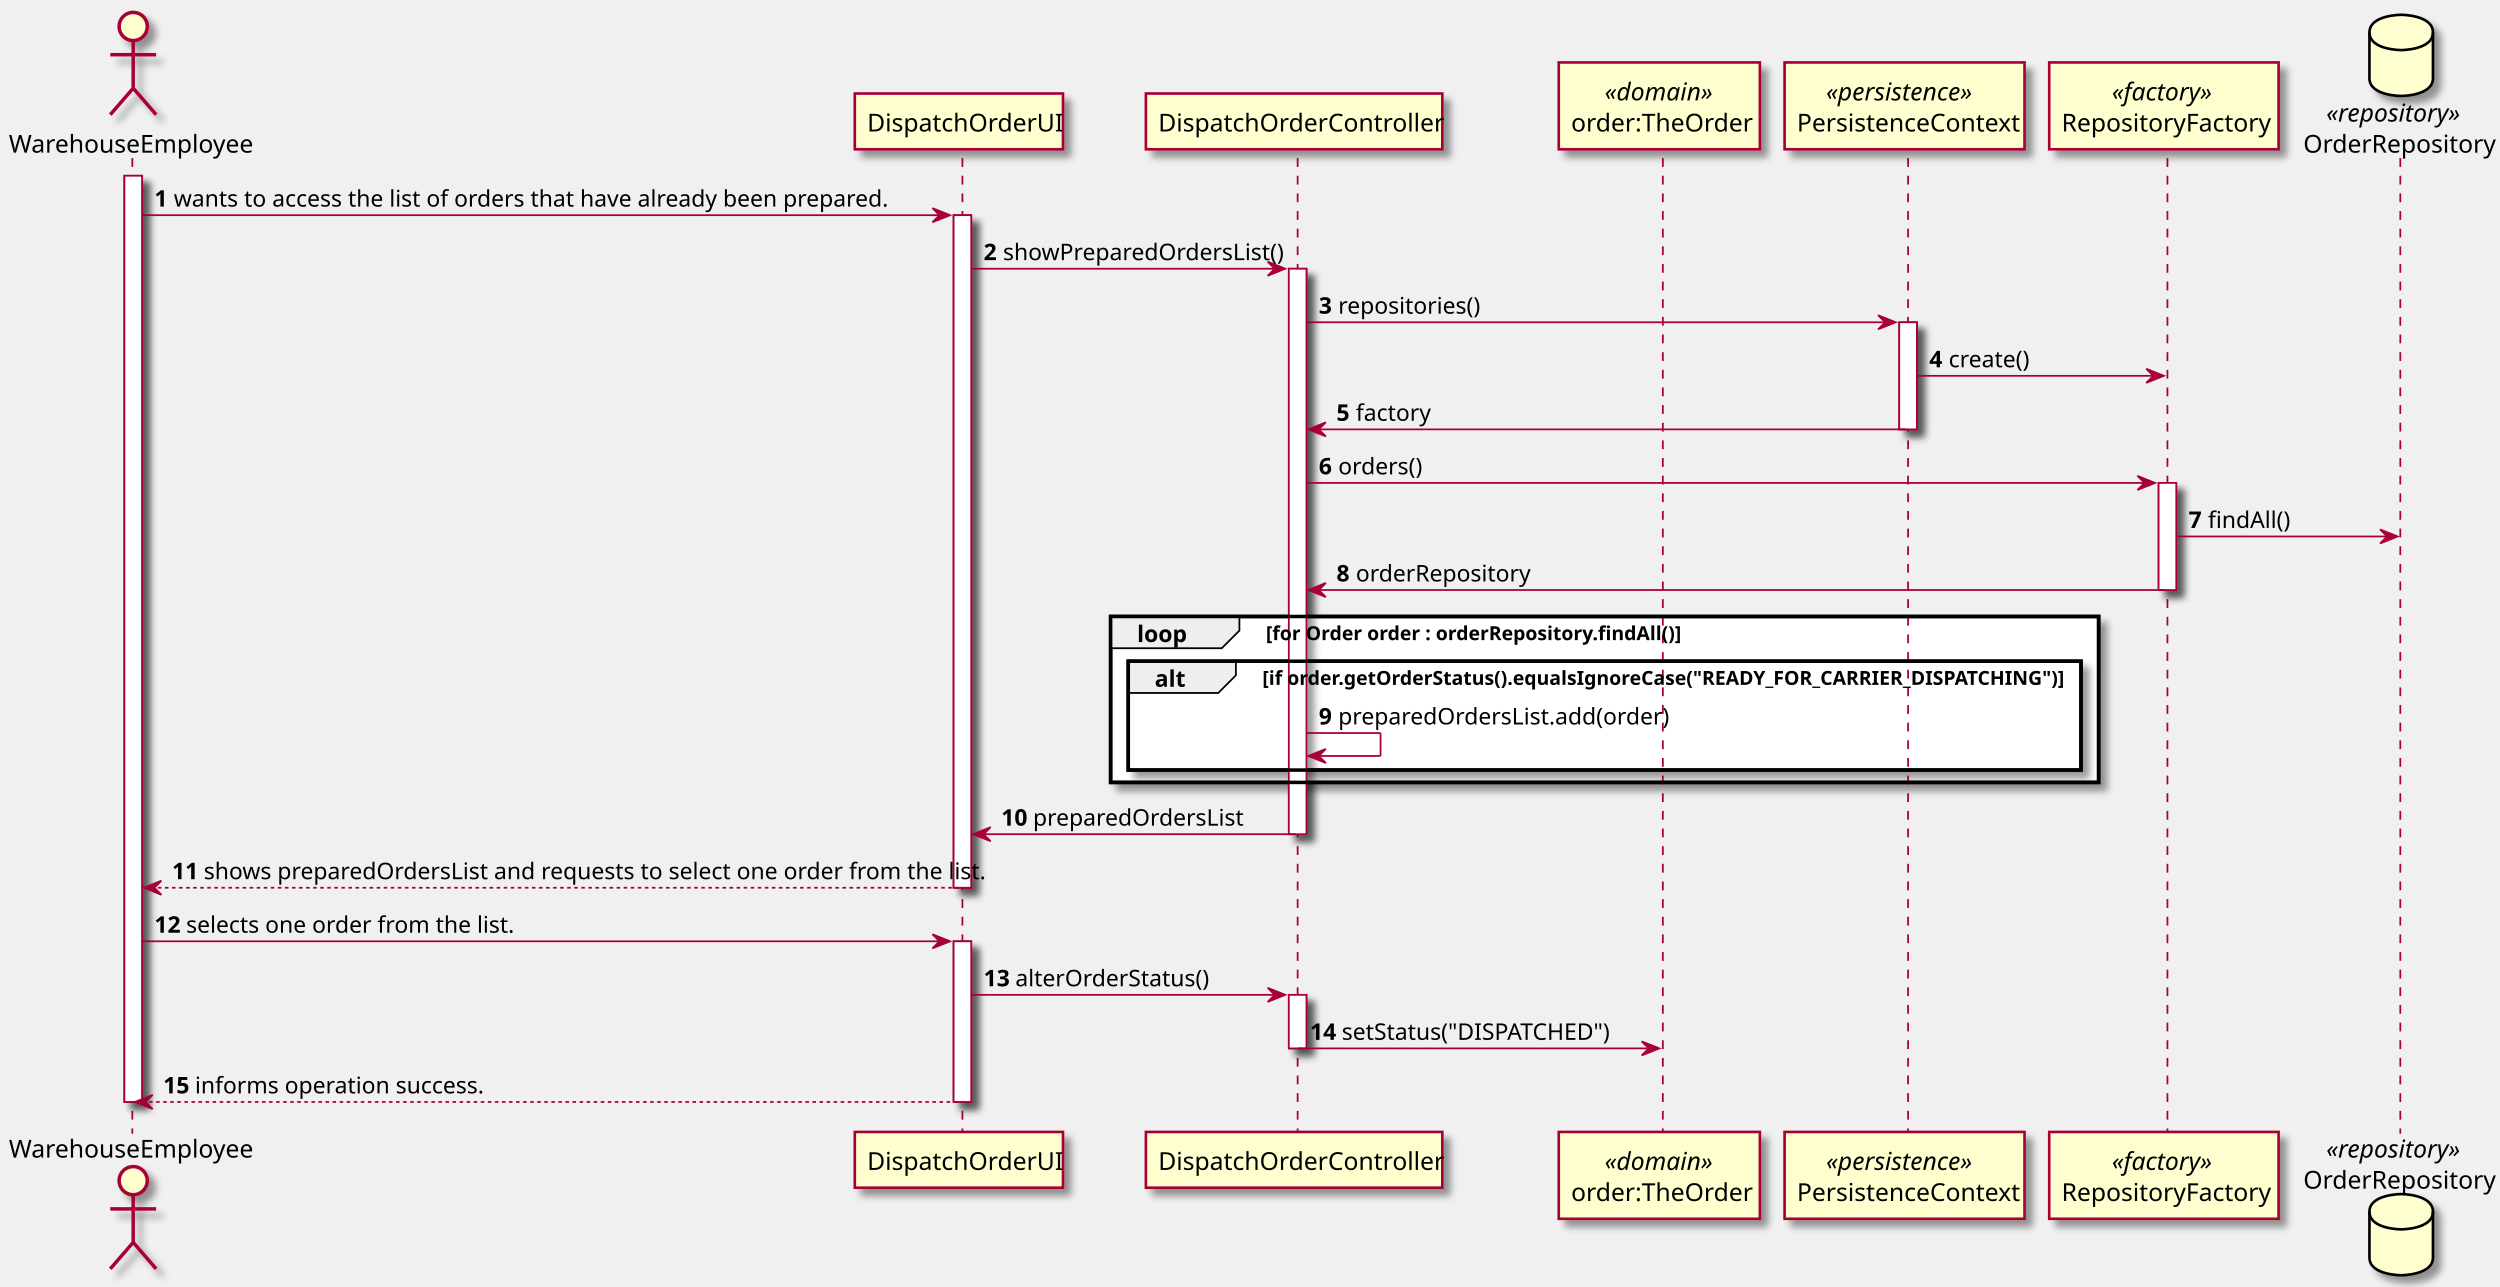
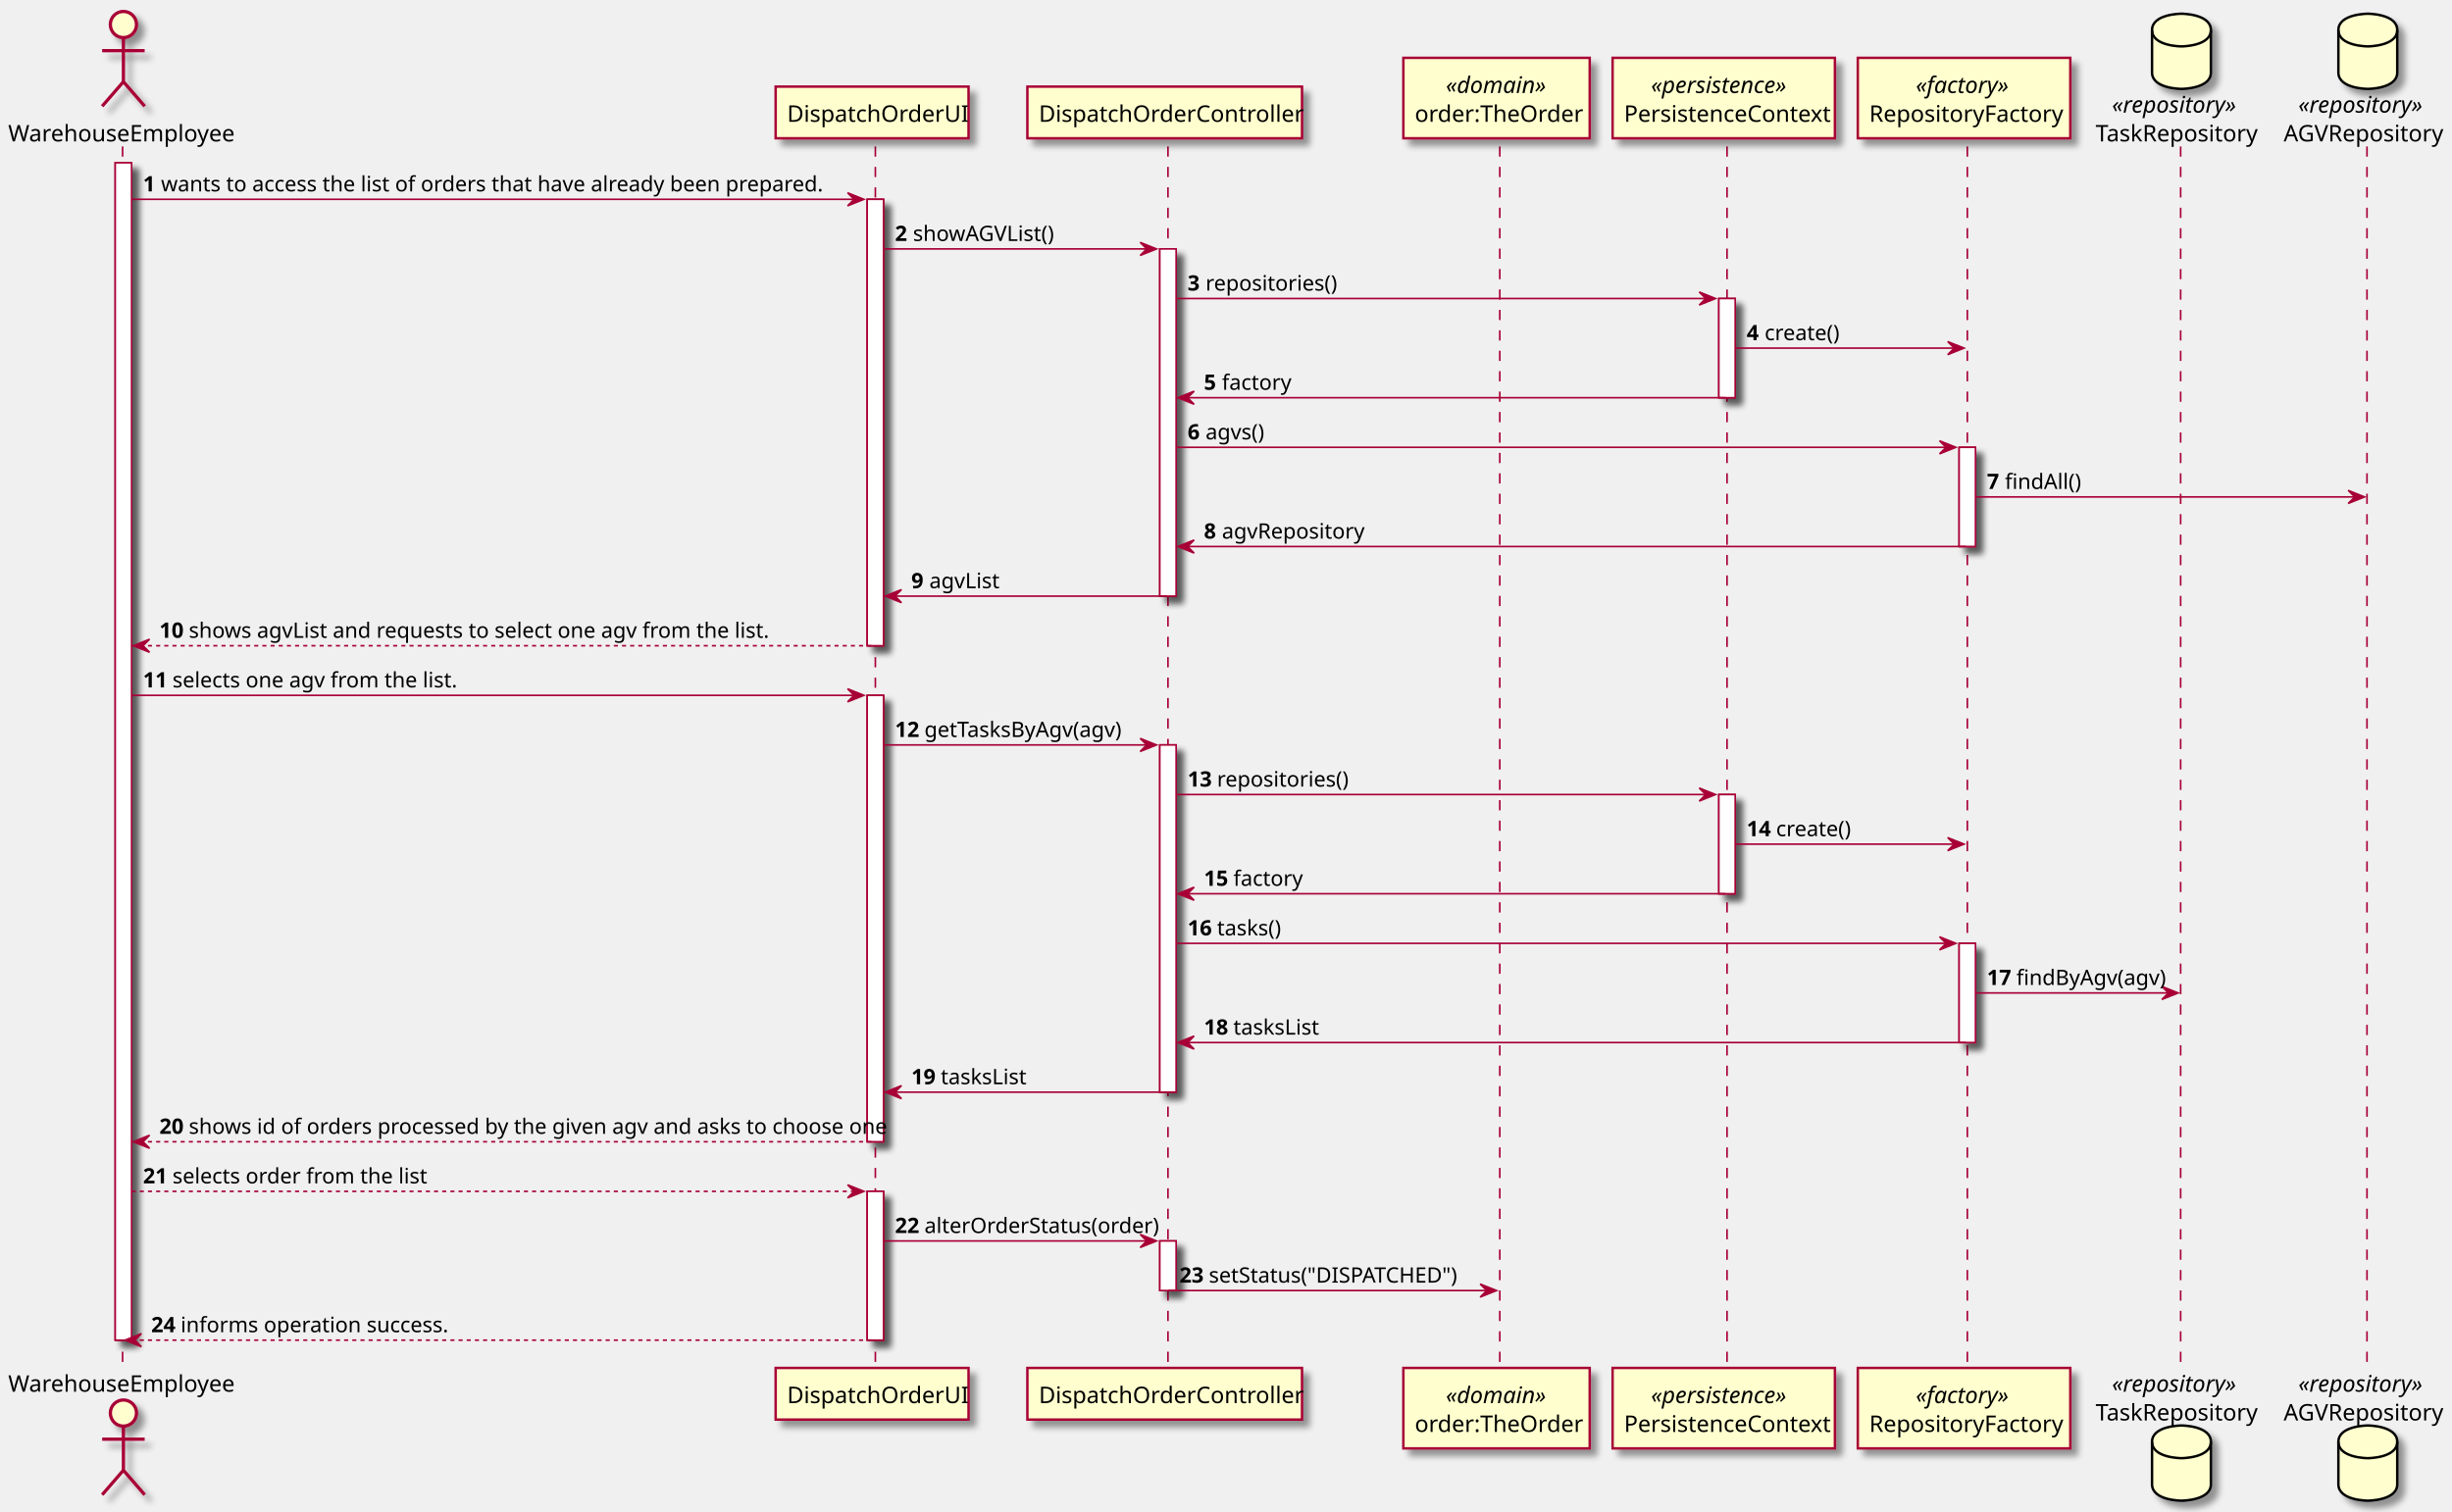
- <svg xmlns="http://www.w3.org/2000/svg" contentScriptType="application/ecmascript" contentStyleType="text/css" height="729px" preserveAspectRatio="none" style="width:1417px;height:729px;background:#FFFFFF;" version="1.1" viewBox="0 0 1417 729" width="1417px" zoomAndPan="magnify">
+ <svg xmlns="http://www.w3.org/2000/svg" contentScriptType="application/ecmascript" contentStyleType="text/css" height="740px" preserveAspectRatio="none" style="width:1200px;height:740px;background:#FFFFFF;" version="1.1" viewBox="0 0 1200 740" width="1200.8px" zoomAndPan="magnify">
  <defs>
-     <filter height="300%" id="f1d9rxx2tjzntp" width="300%" x="-1" y="-1">
-       <feGaussianBlur result="blurOut" stdDeviation="2.0" />
+     <filter height="300%" id="feyqtmtj98bbv" width="300%" x="-1" y="-1">
+       <feGaussianBlur result="blurOut" stdDeviation="1.6" />
      <feColorMatrix in="blurOut" result="blurOut2" type="matrix" values="0 0 0 0 0 0 0 0 0 0 0 0 0 0 0 0 0 0 .4 0" />
-       <feOffset dx="4.0" dy="4.0" in="blurOut2" result="blurOut3" />
+       <feOffset dx="3.2" dy="3.2" in="blurOut2" result="blurOut3" />
      <feBlend in="SourceGraphic" in2="blurOut3" mode="normal" />
    </filter>
  </defs>
  <g>
-     <rect fill="#FFFFFF" filter="url(#f1d9rxx2tjzntp)" height="524.977" style="stroke:#A80036;stroke-width:1.0;" width="10" x="70.5" y="99.609" />
-     <rect fill="#FFFFFF" filter="url(#f1d9rxx2tjzntp)" height="381.219" style="stroke:#A80036;stroke-width:1.0;" width="10" x="540.5" y="121.961" />
-     <rect fill="#FFFFFF" filter="url(#f1d9rxx2tjzntp)" height="91.055" style="stroke:#A80036;stroke-width:1.0;" width="10" x="540.5" y="533.531" />
-     <rect fill="#FFFFFF" filter="url(#f1d9rxx2tjzntp)" height="320.516" style="stroke:#A80036;stroke-width:1.0;" width="10" x="730.5" y="152.312" />
-     <rect fill="#FFFFFF" filter="url(#f1d9rxx2tjzntp)" height="30.352" style="stroke:#A80036;stroke-width:1.0;" width="10" x="730.5" y="563.883" />
-     <rect fill="#FFFFFF" filter="url(#f1d9rxx2tjzntp)" height="60.703" style="stroke:#A80036;stroke-width:1.0;" width="10" x="1076.5" y="182.664" />
-     <rect fill="#FFFFFF" filter="url(#f1d9rxx2tjzntp)" height="60.703" style="stroke:#A80036;stroke-width:1.0;" width="10" x="1223.5" y="273.719" />
-     <rect fill="#FFFFFF" filter="url(#f1d9rxx2tjzntp)" height="94.055" style="stroke:#000000;stroke-width:2.0;" width="560" x="629.5" y="349.422" />
-     <rect fill="#FFFFFF" filter="url(#f1d9rxx2tjzntp)" height="61.703" style="stroke:#000000;stroke-width:2.0;" width="540" x="639.5" y="374.773" />
-     <line style="stroke:#A80036;stroke-width:1.0;stroke-dasharray:5.0,5.0;" x1="75" x2="75" y1="89.609" y2="642.586" />
-     <line style="stroke:#A80036;stroke-width:1.0;stroke-dasharray:5.0,5.0;" x1="545.5" x2="545.5" y1="89.609" y2="642.586" />
-     <line style="stroke:#A80036;stroke-width:1.0;stroke-dasharray:5.0,5.0;" x1="735.5" x2="735.5" y1="89.609" y2="642.586" />
-     <line style="stroke:#A80036;stroke-width:1.0;stroke-dasharray:5.0,5.0;" x1="942.5" x2="942.5" y1="89.609" y2="642.586" />
-     <line style="stroke:#A80036;stroke-width:1.0;stroke-dasharray:5.0,5.0;" x1="1081.5" x2="1081.5" y1="89.609" y2="642.586" />
-     <line style="stroke:#A80036;stroke-width:1.0;stroke-dasharray:5.0,5.0;" x1="1228.5" x2="1228.5" y1="89.609" y2="642.586" />
-     <line style="stroke:#A80036;stroke-width:1.0;stroke-dasharray:5.0,5.0;" x1="1360.5" x2="1360.5" y1="89.609" y2="642.586" />
-     <text fill="#000000" font-family="sans-serif" font-size="14" lengthAdjust="spacing" textLength="135" x="5" y="86.533">WarehouseEmployee</text>
-     <ellipse cx="75.5" cy="15" fill="#FEFECE" filter="url(#f1d9rxx2tjzntp)" rx="8" ry="8" style="stroke:#A80036;stroke-width:2.0;" />
-     <path d="M75.5,23 L75.5,50 M62.5,31 L88.5,31 M75.5,50 L62.5,65 M75.5,50 L88.5,65 " fill="none" filter="url(#f1d9rxx2tjzntp)" style="stroke:#A80036;stroke-width:2.0;" />
-     <text fill="#000000" font-family="sans-serif" font-size="14" lengthAdjust="spacing" textLength="135" x="5" y="656.119">WarehouseEmployee</text>
-     <ellipse cx="75.5" cy="669.195" fill="#FEFECE" filter="url(#f1d9rxx2tjzntp)" rx="8" ry="8" style="stroke:#A80036;stroke-width:2.0;" />
-     <path d="M75.5,677.195 L75.5,704.195 M62.5,685.195 L88.5,685.195 M75.5,704.195 L62.5,719.195 M75.5,704.195 L88.5,719.195 " fill="none" filter="url(#f1d9rxx2tjzntp)" style="stroke:#A80036;stroke-width:2.0;" />
-     <rect fill="#FEFECE" filter="url(#f1d9rxx2tjzntp)" height="31.609" style="stroke:#A80036;stroke-width:1.5;" width="118" x="484.5" y="53" />
-     <text fill="#000000" font-family="sans-serif" font-size="14" lengthAdjust="spacing" textLength="104" x="491.5" y="74.533">DispatchOrderUI</text>
-     <rect fill="#FEFECE" filter="url(#f1d9rxx2tjzntp)" height="31.609" style="stroke:#A80036;stroke-width:1.5;" width="118" x="484.5" y="641.586" />
-     <text fill="#000000" font-family="sans-serif" font-size="14" lengthAdjust="spacing" textLength="104" x="491.5" y="663.119">DispatchOrderUI</text>
-     <rect fill="#FEFECE" filter="url(#f1d9rxx2tjzntp)" height="31.609" style="stroke:#A80036;stroke-width:1.5;" width="168" x="649.5" y="53" />
-     <text fill="#000000" font-family="sans-serif" font-size="14" lengthAdjust="spacing" textLength="154" x="656.5" y="74.533">DispatchOrderController</text>
-     <rect fill="#FEFECE" filter="url(#f1d9rxx2tjzntp)" height="31.609" style="stroke:#A80036;stroke-width:1.5;" width="168" x="649.5" y="641.586" />
-     <text fill="#000000" font-family="sans-serif" font-size="14" lengthAdjust="spacing" textLength="154" x="656.5" y="663.119">DispatchOrderController</text>
-     <rect fill="#FEFECE" filter="url(#f1d9rxx2tjzntp)" height="49.219" style="stroke:#A80036;stroke-width:1.5;" width="114" x="883.5" y="35.391" />
-     <text fill="#000000" font-family="sans-serif" font-size="14" font-style="italic" lengthAdjust="spacing" textLength="62" x="909.5" y="56.924">«domain»</text>
-     <text fill="#000000" font-family="sans-serif" font-size="14" lengthAdjust="spacing" textLength="100" x="890.5" y="74.533">order:TheOrder</text>
-     <rect fill="#FEFECE" filter="url(#f1d9rxx2tjzntp)" height="49.219" style="stroke:#A80036;stroke-width:1.5;" width="114" x="883.5" y="641.586" />
-     <text fill="#000000" font-family="sans-serif" font-size="14" font-style="italic" lengthAdjust="spacing" textLength="62" x="909.5" y="663.119">«domain»</text>
-     <text fill="#000000" font-family="sans-serif" font-size="14" lengthAdjust="spacing" textLength="100" x="890.5" y="680.729">order:TheOrder</text>
-     <rect fill="#FEFECE" filter="url(#f1d9rxx2tjzntp)" height="49.219" style="stroke:#A80036;stroke-width:1.5;" width="136" x="1011.5" y="35.391" />
-     <text fill="#000000" font-family="sans-serif" font-size="14" font-style="italic" lengthAdjust="spacing" textLength="89" x="1035" y="56.924">«persistence»</text>
-     <text fill="#000000" font-family="sans-serif" font-size="14" lengthAdjust="spacing" textLength="122" x="1018.5" y="74.533">PersistenceContext</text>
-     <rect fill="#FEFECE" filter="url(#f1d9rxx2tjzntp)" height="49.219" style="stroke:#A80036;stroke-width:1.5;" width="136" x="1011.5" y="641.586" />
-     <text fill="#000000" font-family="sans-serif" font-size="14" font-style="italic" lengthAdjust="spacing" textLength="89" x="1035" y="663.119">«persistence»</text>
-     <text fill="#000000" font-family="sans-serif" font-size="14" lengthAdjust="spacing" textLength="122" x="1018.5" y="680.729">PersistenceContext</text>
-     <rect fill="#FEFECE" filter="url(#f1d9rxx2tjzntp)" height="49.219" style="stroke:#A80036;stroke-width:1.5;" width="130" x="1161.5" y="35.391" />
-     <text fill="#000000" font-family="sans-serif" font-size="14" font-style="italic" lengthAdjust="spacing" textLength="59" x="1197" y="56.924">«factory»</text>
-     <text fill="#000000" font-family="sans-serif" font-size="14" lengthAdjust="spacing" textLength="116" x="1168.5" y="74.533">RepositoryFactory</text>
-     <rect fill="#FEFECE" filter="url(#f1d9rxx2tjzntp)" height="49.219" style="stroke:#A80036;stroke-width:1.5;" width="130" x="1161.5" y="641.586" />
-     <text fill="#000000" font-family="sans-serif" font-size="14" font-style="italic" lengthAdjust="spacing" textLength="59" x="1197" y="663.119">«factory»</text>
-     <text fill="#000000" font-family="sans-serif" font-size="14" lengthAdjust="spacing" textLength="116" x="1168.5" y="680.729">RepositoryFactory</text>
-     <text fill="#000000" font-family="sans-serif" font-size="14" font-style="italic" lengthAdjust="spacing" textLength="79" x="1318.5" y="68.924">«repository»</text>
-     <text fill="#000000" font-family="sans-serif" font-size="14" lengthAdjust="spacing" textLength="105" x="1305.5" y="86.533">OrderRepository</text>
-     <path d="M1343,18.391 C1343,8.391 1361,8.391 1361,8.391 C1361,8.391 1379,8.391 1379,18.391 L1379,44.391 C1379,54.391 1361,54.391 1361,54.391 C1361,54.391 1343,54.391 1343,44.391 L1343,18.391 " fill="#FEFECE" filter="url(#f1d9rxx2tjzntp)" style="stroke:#000000;stroke-width:1.5;" />
-     <path d="M1343,18.391 C1343,28.391 1361,28.391 1361,28.391 C1361,28.391 1379,28.391 1379,18.391 " fill="none" style="stroke:#000000;stroke-width:1.5;" />
-     <text fill="#000000" font-family="sans-serif" font-size="14" font-style="italic" lengthAdjust="spacing" textLength="79" x="1318.5" y="656.119">«repository»</text>
-     <text fill="#000000" font-family="sans-serif" font-size="14" lengthAdjust="spacing" textLength="105" x="1305.5" y="673.729">OrderRepository</text>
-     <path d="M1343,686.805 C1343,676.805 1361,676.805 1361,676.805 C1361,676.805 1379,676.805 1379,686.805 L1379,712.805 C1379,722.805 1361,722.805 1361,722.805 C1361,722.805 1343,722.805 1343,712.805 L1343,686.805 " fill="#FEFECE" filter="url(#f1d9rxx2tjzntp)" style="stroke:#000000;stroke-width:1.5;" />
-     <path d="M1343,686.805 C1343,696.805 1361,696.805 1361,696.805 C1361,696.805 1379,696.805 1379,686.805 " fill="none" style="stroke:#000000;stroke-width:1.5;" />
-     <rect fill="#FFFFFF" filter="url(#f1d9rxx2tjzntp)" height="524.977" style="stroke:#A80036;stroke-width:1.0;" width="10" x="70.5" y="99.609" />
-     <rect fill="#FFFFFF" filter="url(#f1d9rxx2tjzntp)" height="381.219" style="stroke:#A80036;stroke-width:1.0;" width="10" x="540.5" y="121.961" />
-     <rect fill="#FFFFFF" filter="url(#f1d9rxx2tjzntp)" height="91.055" style="stroke:#A80036;stroke-width:1.0;" width="10" x="540.5" y="533.531" />
-     <rect fill="#FFFFFF" filter="url(#f1d9rxx2tjzntp)" height="320.516" style="stroke:#A80036;stroke-width:1.0;" width="10" x="730.5" y="152.312" />
-     <rect fill="#FFFFFF" filter="url(#f1d9rxx2tjzntp)" height="30.352" style="stroke:#A80036;stroke-width:1.0;" width="10" x="730.5" y="563.883" />
-     <rect fill="#FFFFFF" filter="url(#f1d9rxx2tjzntp)" height="60.703" style="stroke:#A80036;stroke-width:1.0;" width="10" x="1076.5" y="182.664" />
-     <rect fill="#FFFFFF" filter="url(#f1d9rxx2tjzntp)" height="60.703" style="stroke:#A80036;stroke-width:1.0;" width="10" x="1223.5" y="273.719" />
-     <polygon fill="#A80036" points="528.5,117.961,538.5,121.961,528.5,125.961,532.5,121.961" style="stroke:#A80036;stroke-width:1.0;" />
-     <line style="stroke:#A80036;stroke-width:1.0;" x1="80.5" x2="534.5" y1="121.961" y2="121.961" />
-     <text fill="#000000" font-family="sans-serif" font-size="13" font-weight="bold" lengthAdjust="spacing" textLength="7" x="87.5" y="117.105">1</text>
-     <text fill="#000000" font-family="sans-serif" font-size="13" lengthAdjust="spacing" textLength="384" x="98.5" y="117.105">wants to access the list of orders that have already been prepared.</text>
-     <polygon fill="#A80036" points="718.5,148.312,728.5,152.312,718.5,156.312,722.5,152.312" style="stroke:#A80036;stroke-width:1.0;" />
-     <line style="stroke:#A80036;stroke-width:1.0;" x1="550.5" x2="724.5" y1="152.312" y2="152.312" />
-     <text fill="#000000" font-family="sans-serif" font-size="13" font-weight="bold" lengthAdjust="spacing" textLength="7" x="557.5" y="147.456">2</text>
-     <text fill="#000000" font-family="sans-serif" font-size="13" lengthAdjust="spacing" textLength="150" x="568.5" y="147.456">showPreparedOrdersList()</text>
-     <polygon fill="#A80036" points="1064.5,178.664,1074.5,182.664,1064.5,186.664,1068.5,182.664" style="stroke:#A80036;stroke-width:1.0;" />
-     <line style="stroke:#A80036;stroke-width:1.0;" x1="740.5" x2="1070.5" y1="182.664" y2="182.664" />
-     <text fill="#000000" font-family="sans-serif" font-size="13" font-weight="bold" lengthAdjust="spacing" textLength="7" x="747.5" y="177.808">3</text>
-     <text fill="#000000" font-family="sans-serif" font-size="13" lengthAdjust="spacing" textLength="75" x="758.5" y="177.808">repositories()</text>
-     <polygon fill="#A80036" points="1216.5,209.016,1226.5,213.016,1216.5,217.016,1220.5,213.016" style="stroke:#A80036;stroke-width:1.0;" />
-     <line style="stroke:#A80036;stroke-width:1.0;" x1="1086.5" x2="1222.5" y1="213.016" y2="213.016" />
-     <text fill="#000000" font-family="sans-serif" font-size="13" font-weight="bold" lengthAdjust="spacing" textLength="7" x="1093.5" y="208.159">4</text>
-     <text fill="#000000" font-family="sans-serif" font-size="13" lengthAdjust="spacing" textLength="44" x="1104.5" y="208.159">create()</text>
-     <polygon fill="#A80036" points="751.5,239.367,741.5,243.367,751.5,247.367,747.5,243.367" style="stroke:#A80036;stroke-width:1.0;" />
-     <line style="stroke:#A80036;stroke-width:1.0;" x1="745.5" x2="1080.5" y1="243.367" y2="243.367" />
-     <text fill="#000000" font-family="sans-serif" font-size="13" font-weight="bold" lengthAdjust="spacing" textLength="7" x="757.5" y="238.511">5</text>
-     <text fill="#000000" font-family="sans-serif" font-size="13" lengthAdjust="spacing" textLength="39" x="768.5" y="238.511">factory</text>
-     <polygon fill="#A80036" points="1211.5,269.719,1221.5,273.719,1211.5,277.719,1215.5,273.719" style="stroke:#A80036;stroke-width:1.0;" />
-     <line style="stroke:#A80036;stroke-width:1.0;" x1="740.5" x2="1217.5" y1="273.719" y2="273.719" />
-     <text fill="#000000" font-family="sans-serif" font-size="13" font-weight="bold" lengthAdjust="spacing" textLength="7" x="747.5" y="268.862">6</text>
-     <text fill="#000000" font-family="sans-serif" font-size="13" lengthAdjust="spacing" textLength="44" x="758.5" y="268.862">orders()</text>
-     <polygon fill="#A80036" points="1349,300.07,1359,304.07,1349,308.07,1353,304.07" style="stroke:#A80036;stroke-width:1.0;" />
-     <line style="stroke:#A80036;stroke-width:1.0;" x1="1233.5" x2="1355" y1="304.07" y2="304.07" />
-     <text fill="#000000" font-family="sans-serif" font-size="13" font-weight="bold" lengthAdjust="spacing" textLength="7" x="1240.5" y="299.214">7</text>
-     <text fill="#000000" font-family="sans-serif" font-size="13" lengthAdjust="spacing" textLength="43" x="1251.5" y="299.214">findAll()</text>
-     <polygon fill="#A80036" points="751.5,330.422,741.5,334.422,751.5,338.422,747.5,334.422" style="stroke:#A80036;stroke-width:1.0;" />
-     <line style="stroke:#A80036;stroke-width:1.0;" x1="745.5" x2="1227.5" y1="334.422" y2="334.422" />
-     <text fill="#000000" font-family="sans-serif" font-size="13" font-weight="bold" lengthAdjust="spacing" textLength="7" x="757.5" y="329.565">8</text>
-     <text fill="#000000" font-family="sans-serif" font-size="13" lengthAdjust="spacing" textLength="91" x="768.5" y="329.565">orderRepository</text>
-     <path d="M629.5,349.422 L702.5,349.422 L702.5,357.422 L692.5,367.422 L629.5,367.422 L629.5,349.422 " fill="#EEEEEE" style="stroke:#000000;stroke-width:1.0;" />
-     <rect fill="none" height="94.055" style="stroke:#000000;stroke-width:2.0;" width="560" x="629.5" y="349.422" />
-     <text fill="#000000" font-family="sans-serif" font-size="13" font-weight="bold" lengthAdjust="spacing" textLength="28" x="644.5" y="363.917">loop</text>
-     <text fill="#000000" font-family="sans-serif" font-size="11" font-weight="bold" lengthAdjust="spacing" textLength="239" x="717.5" y="362.841">[for Order order : orderRepository.findAll()]</text>
-     <path d="M639.5,374.773 L700.5,374.773 L700.5,382.773 L690.5,392.773 L639.5,392.773 L639.5,374.773 " fill="#EEEEEE" style="stroke:#000000;stroke-width:1.0;" />
-     <rect fill="none" height="61.703" style="stroke:#000000;stroke-width:2.0;" width="540" x="639.5" y="374.773" />
-     <text fill="#000000" font-family="sans-serif" font-size="13" font-weight="bold" lengthAdjust="spacing" textLength="16" x="654.5" y="389.269">alt</text>
-     <text fill="#000000" font-family="sans-serif" font-size="11" font-weight="bold" lengthAdjust="spacing" textLength="459" x="715.5" y="388.192">[if order.getOrderStatus().equalsIgnoreCase("READY_FOR_CARRIER_DISPATCHING")]</text>
-     <line style="stroke:#A80036;stroke-width:1.0;" x1="740.5" x2="782.5" y1="415.477" y2="415.477" />
-     <line style="stroke:#A80036;stroke-width:1.0;" x1="782.5" x2="782.5" y1="415.477" y2="428.477" />
-     <line style="stroke:#A80036;stroke-width:1.0;" x1="741.5" x2="782.5" y1="428.477" y2="428.477" />
-     <polygon fill="#A80036" points="751.5,424.477,741.5,428.477,751.5,432.477,747.5,428.477" style="stroke:#A80036;stroke-width:1.0;" />
-     <text fill="#000000" font-family="sans-serif" font-size="13" font-weight="bold" lengthAdjust="spacing" textLength="7" x="747.5" y="410.62">9</text>
-     <text fill="#000000" font-family="sans-serif" font-size="13" lengthAdjust="spacing" textLength="172" x="758.5" y="410.62">preparedOrdersList.add(order)</text>
-     <polygon fill="#A80036" points="561.5,468.828,551.5,472.828,561.5,476.828,557.5,472.828" style="stroke:#A80036;stroke-width:1.0;" />
-     <line style="stroke:#A80036;stroke-width:1.0;" x1="555.5" x2="734.5" y1="472.828" y2="472.828" />
-     <text fill="#000000" font-family="sans-serif" font-size="13" font-weight="bold" lengthAdjust="spacing" textLength="14" x="567.5" y="467.972">10</text>
-     <text fill="#000000" font-family="sans-serif" font-size="13" lengthAdjust="spacing" textLength="110" x="585.5" y="467.972">preparedOrdersList</text>
-     <polygon fill="#A80036" points="91.5,499.18,81.5,503.18,91.5,507.18,87.5,503.18" style="stroke:#A80036;stroke-width:1.0;" />
-     <line style="stroke:#A80036;stroke-width:1.0;stroke-dasharray:2.0,2.0;" x1="85.5" x2="544.5" y1="503.18" y2="503.18" />
-     <text fill="#000000" font-family="sans-serif" font-size="13" font-weight="bold" lengthAdjust="spacing" textLength="14" x="97.5" y="498.323">11</text>
-     <text fill="#000000" font-family="sans-serif" font-size="13" lengthAdjust="spacing" textLength="418" x="115.5" y="498.323">shows preparedOrdersList and requests to select one order from the list.</text>
-     <polygon fill="#A80036" points="528.5,529.531,538.5,533.531,528.5,537.531,532.5,533.531" style="stroke:#A80036;stroke-width:1.0;" />
-     <line style="stroke:#A80036;stroke-width:1.0;" x1="80.5" x2="534.5" y1="533.531" y2="533.531" />
-     <text fill="#000000" font-family="sans-serif" font-size="13" font-weight="bold" lengthAdjust="spacing" textLength="14" x="87.5" y="528.675">12</text>
-     <text fill="#000000" font-family="sans-serif" font-size="13" lengthAdjust="spacing" textLength="176" x="105.5" y="528.675">selects one order from the list.</text>
-     <polygon fill="#A80036" points="718.5,559.883,728.5,563.883,718.5,567.883,722.5,563.883" style="stroke:#A80036;stroke-width:1.0;" />
-     <line style="stroke:#A80036;stroke-width:1.0;" x1="550.5" x2="724.5" y1="563.883" y2="563.883" />
-     <text fill="#000000" font-family="sans-serif" font-size="13" font-weight="bold" lengthAdjust="spacing" textLength="14" x="557.5" y="559.026">13</text>
-     <text fill="#000000" font-family="sans-serif" font-size="13" lengthAdjust="spacing" textLength="103" x="575.5" y="559.026">alterOrderStatus()</text>
-     <polygon fill="#A80036" points="930.5,590.234,940.5,594.234,930.5,598.234,934.5,594.234" style="stroke:#A80036;stroke-width:1.0;" />
-     <line style="stroke:#A80036;stroke-width:1.0;" x1="735.5" x2="936.5" y1="594.234" y2="594.234" />
-     <text fill="#000000" font-family="sans-serif" font-size="13" font-weight="bold" lengthAdjust="spacing" textLength="14" x="742.5" y="589.378">14</text>
-     <text fill="#000000" font-family="sans-serif" font-size="13" lengthAdjust="spacing" textLength="156" x="760.5" y="589.378">setStatus("DISPATCHED")</text>
-     <polygon fill="#A80036" points="86.5,620.586,76.5,624.586,86.5,628.586,82.5,624.586" style="stroke:#A80036;stroke-width:1.0;" />
-     <line style="stroke:#A80036;stroke-width:1.0;stroke-dasharray:2.0,2.0;" x1="80.5" x2="544.5" y1="624.586" y2="624.586" />
-     <text fill="#000000" font-family="sans-serif" font-size="13" font-weight="bold" lengthAdjust="spacing" textLength="14" x="92.5" y="619.73">15</text>
-     <text fill="#000000" font-family="sans-serif" font-size="13" lengthAdjust="spacing" textLength="156" x="110.5" y="619.73">informs operation success.</text>
+     <rect fill="#FFFFFF" filter="url(#feyqtmtj98bbv)" height="576.35" style="stroke:#A80036;stroke-width:0.8;" width="8" x="56.4" y="79.688" />
+     <rect fill="#FFFFFF" filter="url(#feyqtmtj98bbv)" height="218.531" style="stroke:#A80036;stroke-width:0.8;" width="8" x="424.4" y="97.569" />
+     <rect fill="#FFFFFF" filter="url(#feyqtmtj98bbv)" height="218.531" style="stroke:#A80036;stroke-width:0.8;" width="8" x="424.4" y="340.381" />
+     <rect fill="#FFFFFF" filter="url(#feyqtmtj98bbv)" height="72.844" style="stroke:#A80036;stroke-width:0.8;" width="8" x="424.4" y="583.194" />
+     <rect fill="#FFFFFF" filter="url(#feyqtmtj98bbv)" height="169.969" style="stroke:#A80036;stroke-width:0.8;" width="8" x="567.6" y="121.85" />
+     <rect fill="#FFFFFF" filter="url(#feyqtmtj98bbv)" height="169.969" style="stroke:#A80036;stroke-width:0.8;" width="8" x="567.6" y="364.663" />
+     <rect fill="#FFFFFF" filter="url(#feyqtmtj98bbv)" height="24.281" style="stroke:#A80036;stroke-width:0.8;" width="8" x="567.6" y="607.475" />
+     <rect fill="#FFFFFF" filter="url(#feyqtmtj98bbv)" height="48.562" style="stroke:#A80036;stroke-width:0.8;" width="8" x="841.2" y="146.131" />
+     <rect fill="#FFFFFF" filter="url(#feyqtmtj98bbv)" height="48.562" style="stroke:#A80036;stroke-width:0.8;" width="8" x="841.2" y="388.944" />
+     <rect fill="#FFFFFF" filter="url(#feyqtmtj98bbv)" height="48.562" style="stroke:#A80036;stroke-width:0.8;" width="8" x="958.8" y="218.975" />
+     <rect fill="#FFFFFF" filter="url(#feyqtmtj98bbv)" height="48.562" style="stroke:#A80036;stroke-width:0.8;" width="8" x="958.8" y="461.788" />
+     <line style="stroke:#A80036;stroke-width:0.8;stroke-dasharray:5.0,5.0;" x1="60" x2="60" y1="71.688" y2="670.438" />
+     <line style="stroke:#A80036;stroke-width:0.8;stroke-dasharray:5.0,5.0;" x1="428.4" x2="428.4" y1="71.688" y2="670.438" />
+     <line style="stroke:#A80036;stroke-width:0.8;stroke-dasharray:5.0,5.0;" x1="571.6" x2="571.6" y1="71.688" y2="670.438" />
+     <line style="stroke:#A80036;stroke-width:0.8;stroke-dasharray:5.0,5.0;" x1="734" x2="734" y1="71.688" y2="670.438" />
+     <line style="stroke:#A80036;stroke-width:0.8;stroke-dasharray:5.0,5.0;" x1="845.2" x2="845.2" y1="71.688" y2="670.438" />
+     <line style="stroke:#A80036;stroke-width:0.8;stroke-dasharray:5.0,5.0;" x1="962.8" x2="962.8" y1="71.688" y2="670.438" />
+     <line style="stroke:#A80036;stroke-width:0.8;stroke-dasharray:5.0,5.0;" x1="1067.2" x2="1067.2" y1="71.688" y2="670.438" />
+     <line style="stroke:#A80036;stroke-width:0.8;stroke-dasharray:5.0,5.0;" x1="1158.4" x2="1158.4" y1="71.688" y2="670.438" />
+     <text fill="#000000" font-family="sans-serif" font-size="11.2" lengthAdjust="spacing" textLength="108" x="4" y="69.227">WarehouseEmployee</text>
+     <ellipse cx="60.4" cy="12" fill="#FEFECE" filter="url(#feyqtmtj98bbv)" rx="6.4" ry="6.4" style="stroke:#A80036;stroke-width:1.6;" />
+     <path d="M60.4,18.4 L60.4,40 M50,24.8 L70.8,24.8 M60.4,40 L50,52 M60.4,40 L70.8,52 " fill="none" filter="url(#feyqtmtj98bbv)" style="stroke:#A80036;stroke-width:1.6;" />
+     <text fill="#000000" font-family="sans-serif" font-size="11.2" lengthAdjust="spacing" textLength="108" x="4" y="681.264">WarehouseEmployee</text>
+     <ellipse cx="60.4" cy="691.725" fill="#FEFECE" filter="url(#feyqtmtj98bbv)" rx="6.4" ry="6.4" style="stroke:#A80036;stroke-width:1.6;" />
+     <path d="M60.4,698.125 L60.4,719.725 M50,704.525 L70.8,704.525 M60.4,719.725 L50,731.725 M60.4,719.725 L70.8,731.725 " fill="none" filter="url(#feyqtmtj98bbv)" style="stroke:#A80036;stroke-width:1.6;" />
+     <rect fill="#FEFECE" filter="url(#feyqtmtj98bbv)" height="25.288" style="stroke:#A80036;stroke-width:1.2;" width="94.4" x="379.6" y="42.4" />
+     <text fill="#000000" font-family="sans-serif" font-size="11.2" lengthAdjust="spacing" textLength="83.2" x="385.2" y="59.627">DispatchOrderUI</text>
+     <rect fill="#FEFECE" filter="url(#feyqtmtj98bbv)" height="25.288" style="stroke:#A80036;stroke-width:1.2;" width="94.4" x="379.6" y="669.638" />
+     <text fill="#000000" font-family="sans-serif" font-size="11.2" lengthAdjust="spacing" textLength="83.2" x="385.2" y="686.864">DispatchOrderUI</text>
+     <rect fill="#FEFECE" filter="url(#feyqtmtj98bbv)" height="25.288" style="stroke:#A80036;stroke-width:1.2;" width="134.4" x="502.8" y="42.4" />
+     <text fill="#000000" font-family="sans-serif" font-size="11.2" lengthAdjust="spacing" textLength="123.2" x="508.4" y="59.627">DispatchOrderController</text>
+     <rect fill="#FEFECE" filter="url(#feyqtmtj98bbv)" height="25.288" style="stroke:#A80036;stroke-width:1.2;" width="134.4" x="502.8" y="669.638" />
+     <text fill="#000000" font-family="sans-serif" font-size="11.2" lengthAdjust="spacing" textLength="123.2" x="508.4" y="686.864">DispatchOrderController</text>
+     <rect fill="#FEFECE" filter="url(#feyqtmtj98bbv)" height="39.375" style="stroke:#A80036;stroke-width:1.2;" width="91.2" x="686.8" y="28.312" />
+     <text fill="#000000" font-family="sans-serif" font-size="11.2" font-style="italic" lengthAdjust="spacing" textLength="49.6" x="707.6" y="45.539">«domain»</text>
+     <text fill="#000000" font-family="sans-serif" font-size="11.2" lengthAdjust="spacing" textLength="80" x="692.4" y="59.627">order:TheOrder</text>
+     <rect fill="#FEFECE" filter="url(#feyqtmtj98bbv)" height="39.375" style="stroke:#A80036;stroke-width:1.2;" width="91.2" x="686.8" y="669.638" />
+     <text fill="#000000" font-family="sans-serif" font-size="11.2" font-style="italic" lengthAdjust="spacing" textLength="49.6" x="707.6" y="686.864">«domain»</text>
+     <text fill="#000000" font-family="sans-serif" font-size="11.2" lengthAdjust="spacing" textLength="80" x="692.4" y="700.952">order:TheOrder</text>
+     <rect fill="#FEFECE" filter="url(#feyqtmtj98bbv)" height="39.375" style="stroke:#A80036;stroke-width:1.2;" width="108.8" x="789.2" y="28.312" />
+     <text fill="#000000" font-family="sans-serif" font-size="11.2" font-style="italic" lengthAdjust="spacing" textLength="71.2" x="808" y="45.539">«persistence»</text>
+     <text fill="#000000" font-family="sans-serif" font-size="11.2" lengthAdjust="spacing" textLength="97.6" x="794.8" y="59.627">PersistenceContext</text>
+     <rect fill="#FEFECE" filter="url(#feyqtmtj98bbv)" height="39.375" style="stroke:#A80036;stroke-width:1.2;" width="108.8" x="789.2" y="669.638" />
+     <text fill="#000000" font-family="sans-serif" font-size="11.2" font-style="italic" lengthAdjust="spacing" textLength="71.2" x="808" y="686.864">«persistence»</text>
+     <text fill="#000000" font-family="sans-serif" font-size="11.2" lengthAdjust="spacing" textLength="97.6" x="794.8" y="700.952">PersistenceContext</text>
+     <rect fill="#FEFECE" filter="url(#feyqtmtj98bbv)" height="39.375" style="stroke:#A80036;stroke-width:1.2;" width="104" x="909.2" y="28.312" />
+     <text fill="#000000" font-family="sans-serif" font-size="11.2" font-style="italic" lengthAdjust="spacing" textLength="47.2" x="937.6" y="45.539">«factory»</text>
+     <text fill="#000000" font-family="sans-serif" font-size="11.2" lengthAdjust="spacing" textLength="92.8" x="914.8" y="59.627">RepositoryFactory</text>
+     <rect fill="#FEFECE" filter="url(#feyqtmtj98bbv)" height="39.375" style="stroke:#A80036;stroke-width:1.2;" width="104" x="909.2" y="669.638" />
+     <text fill="#000000" font-family="sans-serif" font-size="11.2" font-style="italic" lengthAdjust="spacing" textLength="47.2" x="937.6" y="686.864">«factory»</text>
+     <text fill="#000000" font-family="sans-serif" font-size="11.2" lengthAdjust="spacing" textLength="92.8" x="914.8" y="700.952">RepositoryFactory</text>
+     <text fill="#000000" font-family="sans-serif" font-size="11.2" font-style="italic" lengthAdjust="spacing" textLength="63.2" x="1033.6" y="55.139">«repository»</text>
+     <text fill="#000000" font-family="sans-serif" font-size="11.2" lengthAdjust="spacing" textLength="79.2" x="1025.6" y="69.227">TaskRepository</text>
+     <path d="M1053.2,14.713 C1053.2,6.713 1067.6,6.713 1067.6,6.713 C1067.6,6.713 1082,6.713 1082,14.713 L1082,35.513 C1082,43.513 1067.6,43.513 1067.6,43.513 C1067.6,43.513 1053.2,43.513 1053.2,35.513 L1053.2,14.713 " fill="#FEFECE" filter="url(#feyqtmtj98bbv)" style="stroke:#000000;stroke-width:1.2;" />
+     <path d="M1053.2,14.713 C1053.2,22.712 1067.6,22.712 1067.6,22.712 C1067.6,22.712 1082,22.712 1082,14.713 " fill="none" style="stroke:#000000;stroke-width:1.2;" />
+     <text fill="#000000" font-family="sans-serif" font-size="11.2" font-style="italic" lengthAdjust="spacing" textLength="63.2" x="1033.6" y="681.264">«repository»</text>
+     <text fill="#000000" font-family="sans-serif" font-size="11.2" lengthAdjust="spacing" textLength="79.2" x="1025.6" y="695.352">TaskRepository</text>
+     <path d="M1053.2,705.812 C1053.2,697.812 1067.6,697.812 1067.6,697.812 C1067.6,697.812 1082,697.812 1082,705.812 L1082,726.612 C1082,734.612 1067.6,734.612 1067.6,734.612 C1067.6,734.612 1053.2,734.612 1053.2,726.612 L1053.2,705.812 " fill="#FEFECE" filter="url(#feyqtmtj98bbv)" style="stroke:#000000;stroke-width:1.2;" />
+     <path d="M1053.2,705.812 C1053.2,713.812 1067.6,713.812 1067.6,713.812 C1067.6,713.812 1082,713.812 1082,705.812 " fill="none" style="stroke:#000000;stroke-width:1.2;" />
+     <text fill="#000000" font-family="sans-serif" font-size="11.2" font-style="italic" lengthAdjust="spacing" textLength="63.2" x="1124.8" y="55.139">«repository»</text>
+     <text fill="#000000" font-family="sans-serif" font-size="11.2" lengthAdjust="spacing" textLength="77.6" x="1117.6" y="69.227">AGVRepository</text>
+     <path d="M1144.4,14.713 C1144.4,6.713 1158.8,6.713 1158.8,6.713 C1158.8,6.713 1173.2,6.713 1173.2,14.713 L1173.2,35.513 C1173.2,43.513 1158.8,43.513 1158.8,43.513 C1158.8,43.513 1144.4,43.513 1144.4,35.513 L1144.4,14.713 " fill="#FEFECE" filter="url(#feyqtmtj98bbv)" style="stroke:#000000;stroke-width:1.2;" />
+     <path d="M1144.4,14.713 C1144.4,22.712 1158.8,22.712 1158.8,22.712 C1158.8,22.712 1173.2,22.712 1173.2,14.713 " fill="none" style="stroke:#000000;stroke-width:1.2;" />
+     <text fill="#000000" font-family="sans-serif" font-size="11.2" font-style="italic" lengthAdjust="spacing" textLength="63.2" x="1124.8" y="681.264">«repository»</text>
+     <text fill="#000000" font-family="sans-serif" font-size="11.2" lengthAdjust="spacing" textLength="77.6" x="1117.6" y="695.352">AGVRepository</text>
+     <path d="M1144.4,705.812 C1144.4,697.812 1158.8,697.812 1158.8,697.812 C1158.8,697.812 1173.2,697.812 1173.2,705.812 L1173.2,726.612 C1173.2,734.612 1158.8,734.612 1158.8,734.612 C1158.8,734.612 1144.4,734.612 1144.4,726.612 L1144.4,705.812 " fill="#FEFECE" filter="url(#feyqtmtj98bbv)" style="stroke:#000000;stroke-width:1.2;" />
+     <path d="M1144.4,705.812 C1144.4,713.812 1158.8,713.812 1158.8,713.812 C1158.8,713.812 1173.2,713.812 1173.2,705.812 " fill="none" style="stroke:#000000;stroke-width:1.2;" />
+     <rect fill="#FFFFFF" filter="url(#feyqtmtj98bbv)" height="576.35" style="stroke:#A80036;stroke-width:0.8;" width="8" x="56.4" y="79.688" />
+     <rect fill="#FFFFFF" filter="url(#feyqtmtj98bbv)" height="218.531" style="stroke:#A80036;stroke-width:0.8;" width="8" x="424.4" y="97.569" />
+     <rect fill="#FFFFFF" filter="url(#feyqtmtj98bbv)" height="218.531" style="stroke:#A80036;stroke-width:0.8;" width="8" x="424.4" y="340.381" />
+     <rect fill="#FFFFFF" filter="url(#feyqtmtj98bbv)" height="72.844" style="stroke:#A80036;stroke-width:0.8;" width="8" x="424.4" y="583.194" />
+     <rect fill="#FFFFFF" filter="url(#feyqtmtj98bbv)" height="169.969" style="stroke:#A80036;stroke-width:0.8;" width="8" x="567.6" y="121.85" />
+     <rect fill="#FFFFFF" filter="url(#feyqtmtj98bbv)" height="169.969" style="stroke:#A80036;stroke-width:0.8;" width="8" x="567.6" y="364.663" />
+     <rect fill="#FFFFFF" filter="url(#feyqtmtj98bbv)" height="24.281" style="stroke:#A80036;stroke-width:0.8;" width="8" x="567.6" y="607.475" />
+     <rect fill="#FFFFFF" filter="url(#feyqtmtj98bbv)" height="48.562" style="stroke:#A80036;stroke-width:0.8;" width="8" x="841.2" y="146.131" />
+     <rect fill="#FFFFFF" filter="url(#feyqtmtj98bbv)" height="48.562" style="stroke:#A80036;stroke-width:0.8;" width="8" x="841.2" y="388.944" />
+     <rect fill="#FFFFFF" filter="url(#feyqtmtj98bbv)" height="48.562" style="stroke:#A80036;stroke-width:0.8;" width="8" x="958.8" y="218.975" />
+     <rect fill="#FFFFFF" filter="url(#feyqtmtj98bbv)" height="48.562" style="stroke:#A80036;stroke-width:0.8;" width="8" x="958.8" y="461.788" />
+     <polygon fill="#A80036" points="414.8,94.369,422.8,97.569,414.8,100.769,418,97.569" style="stroke:#A80036;stroke-width:0.8;" />
+     <line style="stroke:#A80036;stroke-width:0.8;" x1="64.4" x2="419.6" y1="97.569" y2="97.569" />
+     <text fill="#000000" font-family="sans-serif" font-size="10.4" font-weight="bold" lengthAdjust="spacing" textLength="5.6" x="70" y="93.684">1</text>
+     <text fill="#000000" font-family="sans-serif" font-size="10.4" lengthAdjust="spacing" textLength="307.2" x="78.8" y="93.684">wants to access the list of orders that have already been prepared.</text>
+     <polygon fill="#A80036" points="558,118.65,566,121.85,558,125.05,561.2,121.85" style="stroke:#A80036;stroke-width:0.8;" />
+     <line style="stroke:#A80036;stroke-width:0.8;" x1="432.4" x2="562.8" y1="121.85" y2="121.85" />
+     <text fill="#000000" font-family="sans-serif" font-size="10.4" font-weight="bold" lengthAdjust="spacing" textLength="5.6" x="438" y="117.965">2</text>
+     <text fill="#000000" font-family="sans-serif" font-size="10.4" lengthAdjust="spacing" textLength="69.6" x="446.8" y="117.965">showAGVList()</text>
+     <polygon fill="#A80036" points="831.6,142.931,839.6,146.131,831.6,149.331,834.8,146.131" style="stroke:#A80036;stroke-width:0.8;" />
+     <line style="stroke:#A80036;stroke-width:0.8;" x1="575.6" x2="836.4" y1="146.131" y2="146.131" />
+     <text fill="#000000" font-family="sans-serif" font-size="10.4" font-weight="bold" lengthAdjust="spacing" textLength="5.6" x="581.2" y="142.246">3</text>
+     <text fill="#000000" font-family="sans-serif" font-size="10.4" lengthAdjust="spacing" textLength="60" x="590" y="142.246">repositories()</text>
+     <polygon fill="#A80036" points="953.2,167.213,961.2,170.412,953.2,173.613,956.4,170.412" style="stroke:#A80036;stroke-width:0.8;" />
+     <line style="stroke:#A80036;stroke-width:0.8;" x1="849.2" x2="958" y1="170.412" y2="170.412" />
+     <text fill="#000000" font-family="sans-serif" font-size="10.4" font-weight="bold" lengthAdjust="spacing" textLength="5.6" x="854.8" y="166.527">4</text>
+     <text fill="#000000" font-family="sans-serif" font-size="10.4" lengthAdjust="spacing" textLength="35.2" x="863.6" y="166.527">create()</text>
+     <polygon fill="#A80036" points="584.4,191.494,576.4,194.694,584.4,197.894,581.2,194.694" style="stroke:#A80036;stroke-width:0.8;" />
+     <line style="stroke:#A80036;stroke-width:0.8;" x1="579.6" x2="844.4" y1="194.694" y2="194.694" />
+     <text fill="#000000" font-family="sans-serif" font-size="10.4" font-weight="bold" lengthAdjust="spacing" textLength="5.6" x="589.2" y="190.809">5</text>
+     <text fill="#000000" font-family="sans-serif" font-size="10.4" lengthAdjust="spacing" textLength="31.2" x="598" y="190.809">factory</text>
+     <polygon fill="#A80036" points="949.2,215.775,957.2,218.975,949.2,222.175,952.4,218.975" style="stroke:#A80036;stroke-width:0.8;" />
+     <line style="stroke:#A80036;stroke-width:0.8;" x1="575.6" x2="954" y1="218.975" y2="218.975" />
+     <text fill="#000000" font-family="sans-serif" font-size="10.4" font-weight="bold" lengthAdjust="spacing" textLength="5.6" x="581.2" y="215.09">6</text>
+     <text fill="#000000" font-family="sans-serif" font-size="10.4" lengthAdjust="spacing" textLength="27.2" x="590" y="215.09">agvs()</text>
+     <polygon fill="#A80036" points="1149.2,240.056,1157.2,243.256,1149.2,246.456,1152.4,243.256" style="stroke:#A80036;stroke-width:0.8;" />
+     <line style="stroke:#A80036;stroke-width:0.8;" x1="966.8" x2="1154" y1="243.256" y2="243.256" />
+     <text fill="#000000" font-family="sans-serif" font-size="10.4" font-weight="bold" lengthAdjust="spacing" textLength="5.6" x="972.4" y="239.371">7</text>
+     <text fill="#000000" font-family="sans-serif" font-size="10.4" lengthAdjust="spacing" textLength="34.4" x="981.2" y="239.371">findAll()</text>
+     <polygon fill="#A80036" points="584.4,264.337,576.4,267.538,584.4,270.738,581.2,267.538" style="stroke:#A80036;stroke-width:0.8;" />
+     <line style="stroke:#A80036;stroke-width:0.8;" x1="579.6" x2="962" y1="267.538" y2="267.538" />
+     <text fill="#000000" font-family="sans-serif" font-size="10.4" font-weight="bold" lengthAdjust="spacing" textLength="5.6" x="589.2" y="263.652">8</text>
+     <text fill="#000000" font-family="sans-serif" font-size="10.4" lengthAdjust="spacing" textLength="64.8" x="598" y="263.652">agvRepository</text>
+     <polygon fill="#A80036" points="441.2,288.619,433.2,291.819,441.2,295.019,438,291.819" style="stroke:#A80036;stroke-width:0.8;" />
+     <line style="stroke:#A80036;stroke-width:0.8;" x1="436.4" x2="570.8" y1="291.819" y2="291.819" />
+     <text fill="#000000" font-family="sans-serif" font-size="10.4" font-weight="bold" lengthAdjust="spacing" textLength="5.6" x="446" y="287.934">9</text>
+     <text fill="#000000" font-family="sans-serif" font-size="10.4" lengthAdjust="spacing" textLength="32" x="454.8" y="287.934">agvList</text>
+     <polygon fill="#A80036" points="73.2,312.9,65.2,316.1,73.2,319.3,70,316.1" style="stroke:#A80036;stroke-width:0.8;" />
+     <line style="stroke:#A80036;stroke-width:0.8;stroke-dasharray:2.0,2.0;" x1="68.4" x2="427.6" y1="316.1" y2="316.1" />
+     <text fill="#000000" font-family="sans-serif" font-size="10.4" font-weight="bold" lengthAdjust="spacing" textLength="11.2" x="78" y="312.215">10</text>
+     <text fill="#000000" font-family="sans-serif" font-size="10.4" lengthAdjust="spacing" textLength="270.4" x="92.4" y="312.215">shows agvList and requests to select one agv from the list.</text>
+     <polygon fill="#A80036" points="414.8,337.181,422.8,340.381,414.8,343.581,418,340.381" style="stroke:#A80036;stroke-width:0.8;" />
+     <line style="stroke:#A80036;stroke-width:0.8;" x1="64.4" x2="419.6" y1="340.381" y2="340.381" />
+     <text fill="#000000" font-family="sans-serif" font-size="10.4" font-weight="bold" lengthAdjust="spacing" textLength="11.2" x="70" y="336.496">11</text>
+     <text fill="#000000" font-family="sans-serif" font-size="10.4" lengthAdjust="spacing" textLength="132.8" x="84.4" y="336.496">selects one agv from the list.</text>
+     <polygon fill="#A80036" points="558,361.462,566,364.663,558,367.863,561.2,364.663" style="stroke:#A80036;stroke-width:0.8;" />
+     <line style="stroke:#A80036;stroke-width:0.8;" x1="432.4" x2="562.8" y1="364.663" y2="364.663" />
+     <text fill="#000000" font-family="sans-serif" font-size="10.4" font-weight="bold" lengthAdjust="spacing" textLength="11.2" x="438" y="360.777">12</text>
+     <text fill="#000000" font-family="sans-serif" font-size="10.4" lengthAdjust="spacing" textLength="93.6" x="452.4" y="360.777">getTasksByAgv(agv)</text>
+     <polygon fill="#A80036" points="831.6,385.744,839.6,388.944,831.6,392.144,834.8,388.944" style="stroke:#A80036;stroke-width:0.8;" />
+     <line style="stroke:#A80036;stroke-width:0.8;" x1="575.6" x2="836.4" y1="388.944" y2="388.944" />
+     <text fill="#000000" font-family="sans-serif" font-size="10.4" font-weight="bold" lengthAdjust="spacing" textLength="11.2" x="581.2" y="385.059">13</text>
+     <text fill="#000000" font-family="sans-serif" font-size="10.4" lengthAdjust="spacing" textLength="60" x="595.6" y="385.059">repositories()</text>
+     <polygon fill="#A80036" points="953.2,410.025,961.2,413.225,953.2,416.425,956.4,413.225" style="stroke:#A80036;stroke-width:0.8;" />
+     <line style="stroke:#A80036;stroke-width:0.8;" x1="849.2" x2="958" y1="413.225" y2="413.225" />
+     <text fill="#000000" font-family="sans-serif" font-size="10.4" font-weight="bold" lengthAdjust="spacing" textLength="11.2" x="854.8" y="409.34">14</text>
+     <text fill="#000000" font-family="sans-serif" font-size="10.4" lengthAdjust="spacing" textLength="35.2" x="869.2" y="409.34">create()</text>
+     <polygon fill="#A80036" points="584.4,434.306,576.4,437.506,584.4,440.706,581.2,437.506" style="stroke:#A80036;stroke-width:0.8;" />
+     <line style="stroke:#A80036;stroke-width:0.8;" x1="579.6" x2="844.4" y1="437.506" y2="437.506" />
+     <text fill="#000000" font-family="sans-serif" font-size="10.4" font-weight="bold" lengthAdjust="spacing" textLength="11.2" x="589.2" y="433.621">15</text>
+     <text fill="#000000" font-family="sans-serif" font-size="10.4" lengthAdjust="spacing" textLength="31.2" x="603.6" y="433.621">factory</text>
+     <polygon fill="#A80036" points="949.2,458.587,957.2,461.788,949.2,464.988,952.4,461.788" style="stroke:#A80036;stroke-width:0.8;" />
+     <line style="stroke:#A80036;stroke-width:0.8;" x1="575.6" x2="954" y1="461.788" y2="461.788" />
+     <text fill="#000000" font-family="sans-serif" font-size="10.4" font-weight="bold" lengthAdjust="spacing" textLength="11.2" x="581.2" y="457.902">16</text>
+     <text fill="#000000" font-family="sans-serif" font-size="10.4" lengthAdjust="spacing" textLength="32" x="595.6" y="457.902">tasks()</text>
+     <polygon fill="#A80036" points="1058,482.869,1066,486.069,1058,489.269,1061.2,486.069" style="stroke:#A80036;stroke-width:0.8;" />
+     <line style="stroke:#A80036;stroke-width:0.8;" x1="966.8" x2="1062.8" y1="486.069" y2="486.069" />
+     <text fill="#000000" font-family="sans-serif" font-size="10.4" font-weight="bold" lengthAdjust="spacing" textLength="11.2" x="972.4" y="482.184">17</text>
+     <text fill="#000000" font-family="sans-serif" font-size="10.4" lengthAdjust="spacing" textLength="67.2" x="986.8" y="482.184">findByAgv(agv)</text>
+     <polygon fill="#A80036" points="584.4,507.15,576.4,510.35,584.4,513.55,581.2,510.35" style="stroke:#A80036;stroke-width:0.8;" />
+     <line style="stroke:#A80036;stroke-width:0.8;" x1="579.6" x2="962" y1="510.35" y2="510.35" />
+     <text fill="#000000" font-family="sans-serif" font-size="10.4" font-weight="bold" lengthAdjust="spacing" textLength="11.2" x="589.2" y="506.465">18</text>
+     <text fill="#000000" font-family="sans-serif" font-size="10.4" lengthAdjust="spacing" textLength="42.4" x="603.6" y="506.465">tasksList</text>
+     <polygon fill="#A80036" points="441.2,531.431,433.2,534.631,441.2,537.831,438,534.631" style="stroke:#A80036;stroke-width:0.8;" />
+     <line style="stroke:#A80036;stroke-width:0.8;" x1="436.4" x2="570.8" y1="534.631" y2="534.631" />
+     <text fill="#000000" font-family="sans-serif" font-size="10.4" font-weight="bold" lengthAdjust="spacing" textLength="11.2" x="446" y="530.746">19</text>
+     <text fill="#000000" font-family="sans-serif" font-size="10.4" lengthAdjust="spacing" textLength="42.4" x="460.4" y="530.746">tasksList</text>
+     <polygon fill="#A80036" points="73.2,555.712,65.2,558.913,73.2,562.112,70,558.913" style="stroke:#A80036;stroke-width:0.8;" />
+     <line style="stroke:#A80036;stroke-width:0.8;stroke-dasharray:2.0,2.0;" x1="68.4" x2="427.6" y1="558.913" y2="558.913" />
+     <text fill="#000000" font-family="sans-serif" font-size="10.4" font-weight="bold" lengthAdjust="spacing" textLength="11.2" x="78" y="555.027">20</text>
+     <text fill="#000000" font-family="sans-serif" font-size="10.4" lengthAdjust="spacing" textLength="326.4" x="92.4" y="555.027">shows id of orders processed by the given agv and asks to choose one</text>
+     <polygon fill="#A80036" points="414.8,579.994,422.8,583.194,414.8,586.394,418,583.194" style="stroke:#A80036;stroke-width:0.8;" />
+     <line style="stroke:#A80036;stroke-width:0.8;stroke-dasharray:2.0,2.0;" x1="64.4" x2="419.6" y1="583.194" y2="583.194" />
+     <text fill="#000000" font-family="sans-serif" font-size="10.4" font-weight="bold" lengthAdjust="spacing" textLength="11.2" x="70" y="579.309">21</text>
+     <text fill="#000000" font-family="sans-serif" font-size="10.4" lengthAdjust="spacing" textLength="117.6" x="84.4" y="579.309">selects order from the list</text>
+     <polygon fill="#A80036" points="558,604.275,566,607.475,558,610.675,561.2,607.475" style="stroke:#A80036;stroke-width:0.8;" />
+     <line style="stroke:#A80036;stroke-width:0.8;" x1="432.4" x2="562.8" y1="607.475" y2="607.475" />
+     <text fill="#000000" font-family="sans-serif" font-size="10.4" font-weight="bold" lengthAdjust="spacing" textLength="11.2" x="438" y="603.59">22</text>
+     <text fill="#000000" font-family="sans-serif" font-size="10.4" lengthAdjust="spacing" textLength="105.6" x="452.4" y="603.59">alterOrderStatus(order)</text>
+     <polygon fill="#A80036" points="724.4,628.556,732.4,631.756,724.4,634.956,727.6,631.756" style="stroke:#A80036;stroke-width:0.8;" />
+     <line style="stroke:#A80036;stroke-width:0.8;" x1="571.6" x2="729.2" y1="631.756" y2="631.756" />
+     <text fill="#000000" font-family="sans-serif" font-size="10.4" font-weight="bold" lengthAdjust="spacing" textLength="11.2" x="577.2" y="627.871">23</text>
+     <text fill="#000000" font-family="sans-serif" font-size="10.4" lengthAdjust="spacing" textLength="124.8" x="591.6" y="627.871">setStatus("DISPATCHED")</text>
+     <polygon fill="#A80036" points="69.2,652.837,61.2,656.038,69.2,659.237,66,656.038" style="stroke:#A80036;stroke-width:0.8;" />
+     <line style="stroke:#A80036;stroke-width:0.8;stroke-dasharray:2.0,2.0;" x1="64.4" x2="427.6" y1="656.038" y2="656.038" />
+     <text fill="#000000" font-family="sans-serif" font-size="10.4" font-weight="bold" lengthAdjust="spacing" textLength="11.2" x="74" y="652.152">24</text>
+     <text fill="#000000" font-family="sans-serif" font-size="10.4" lengthAdjust="spacing" textLength="124.8" x="88.4" y="652.152">informs operation success.</text>
  </g>
</svg>
